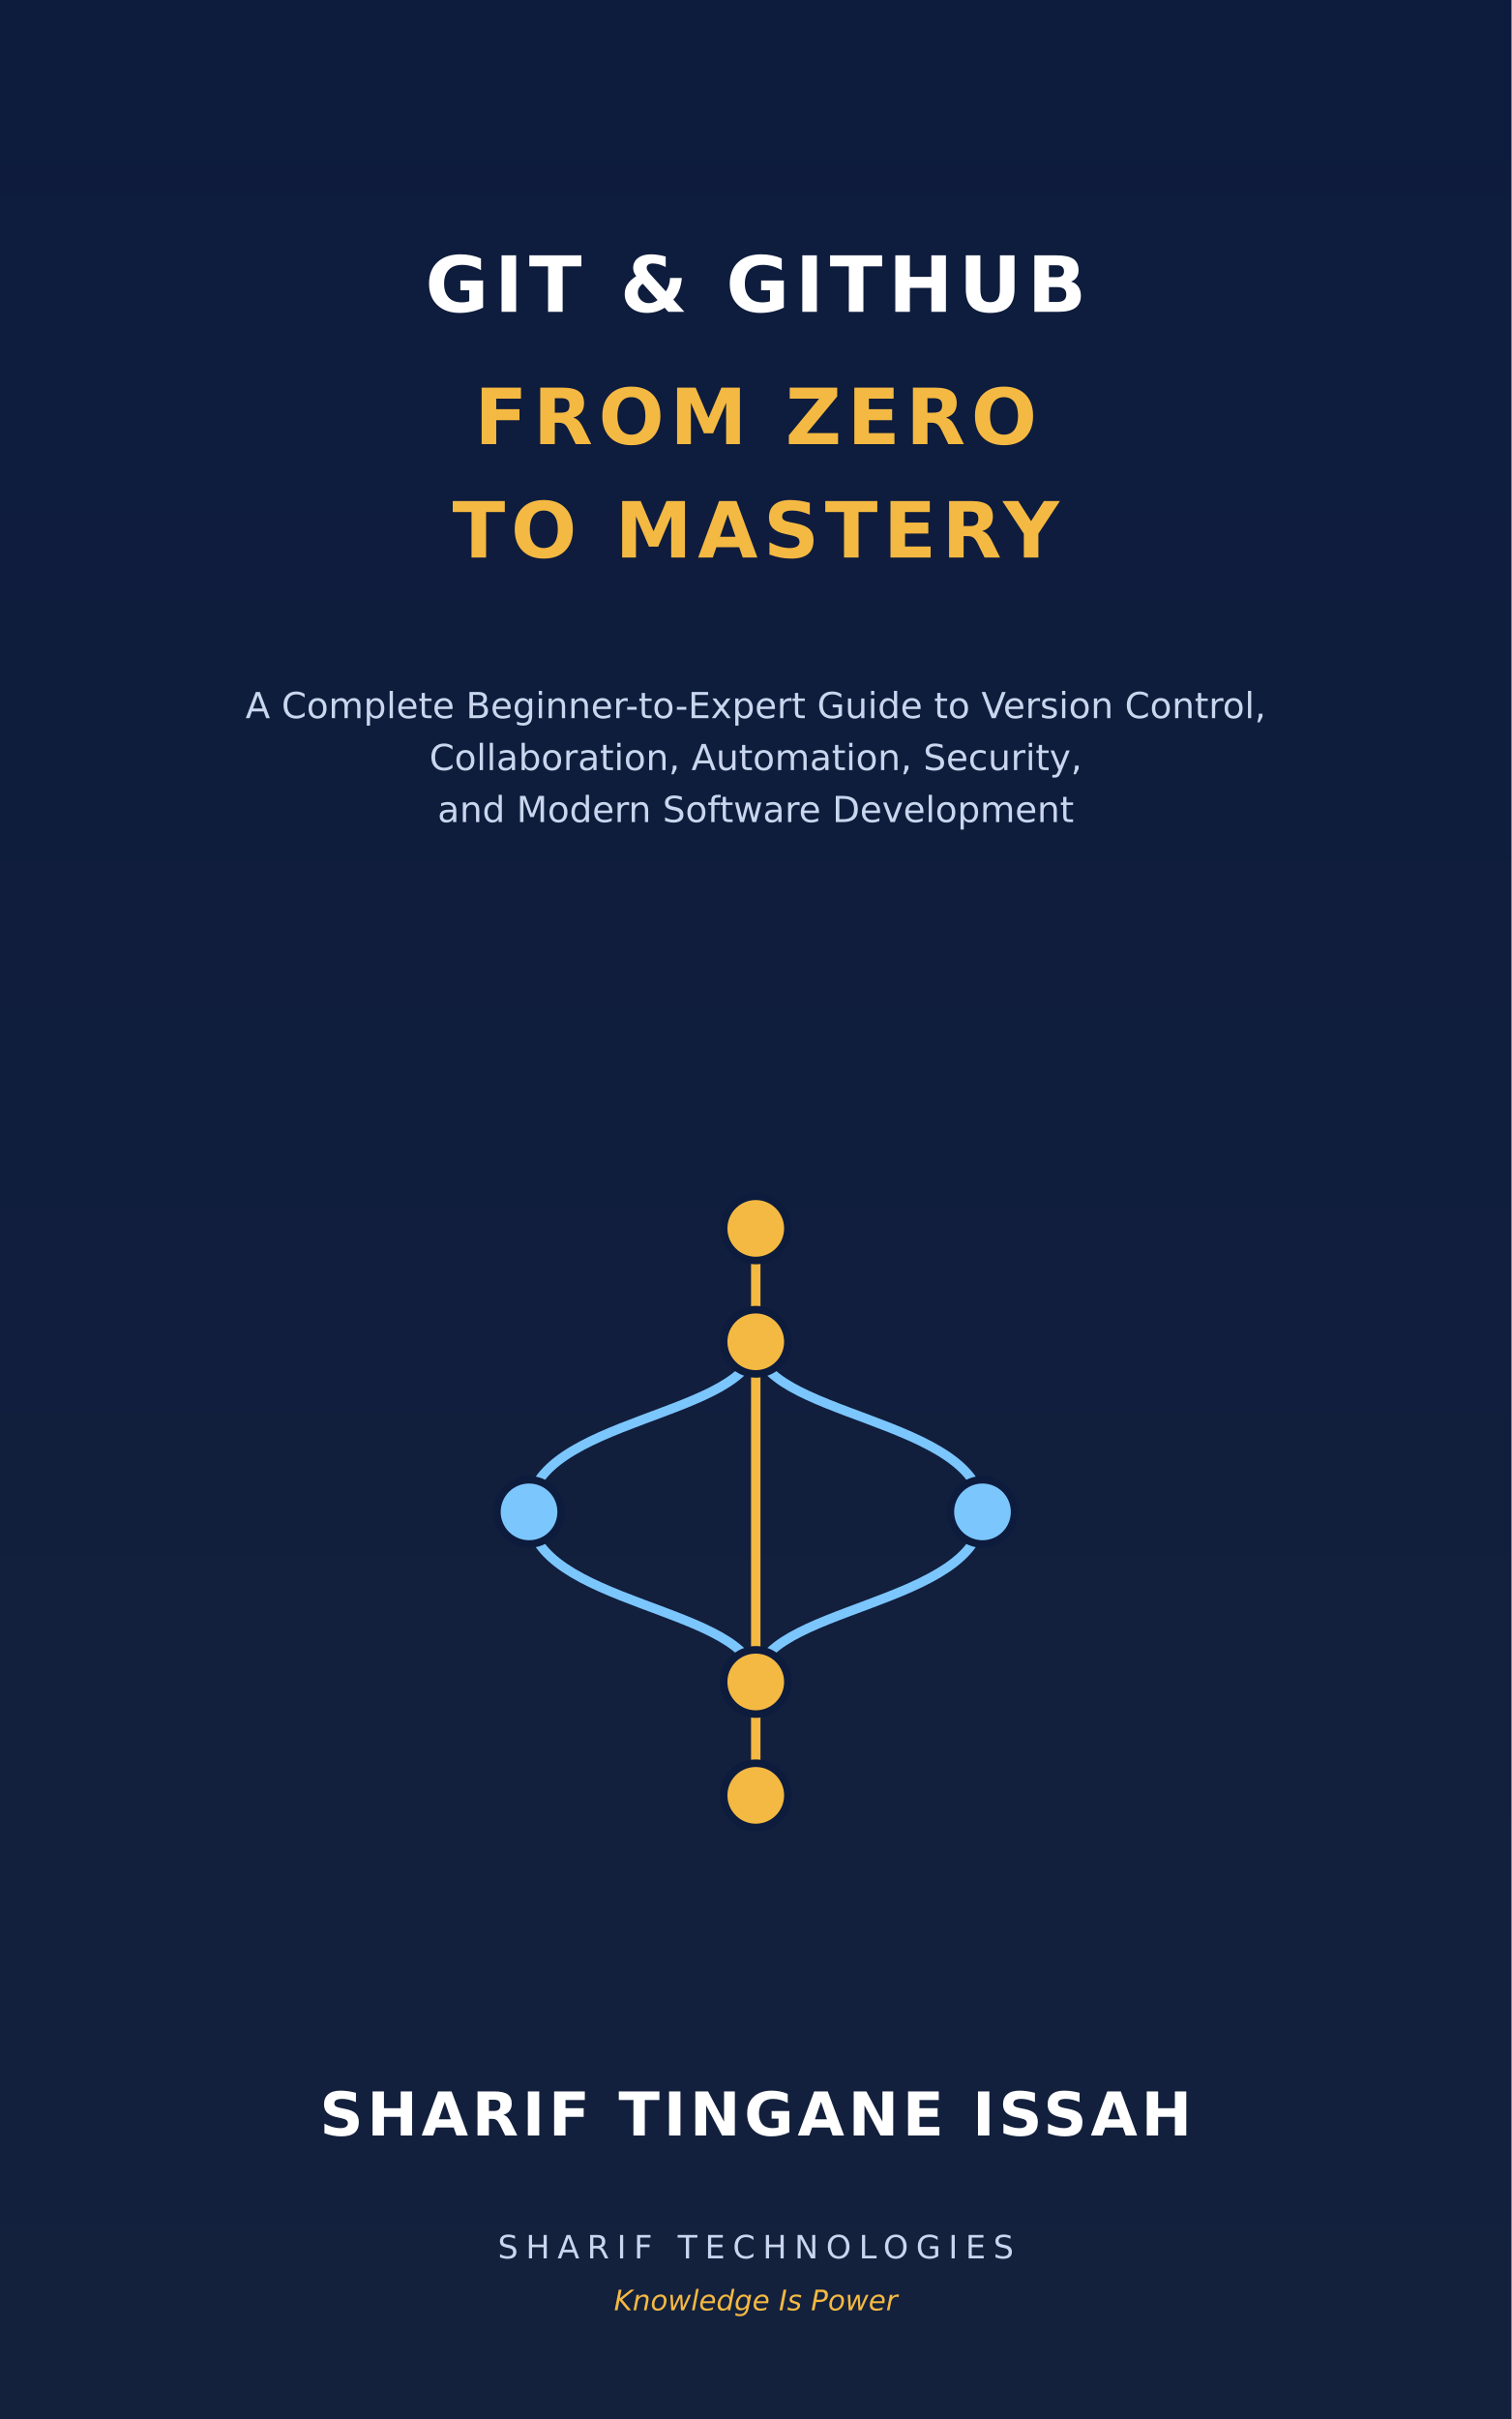
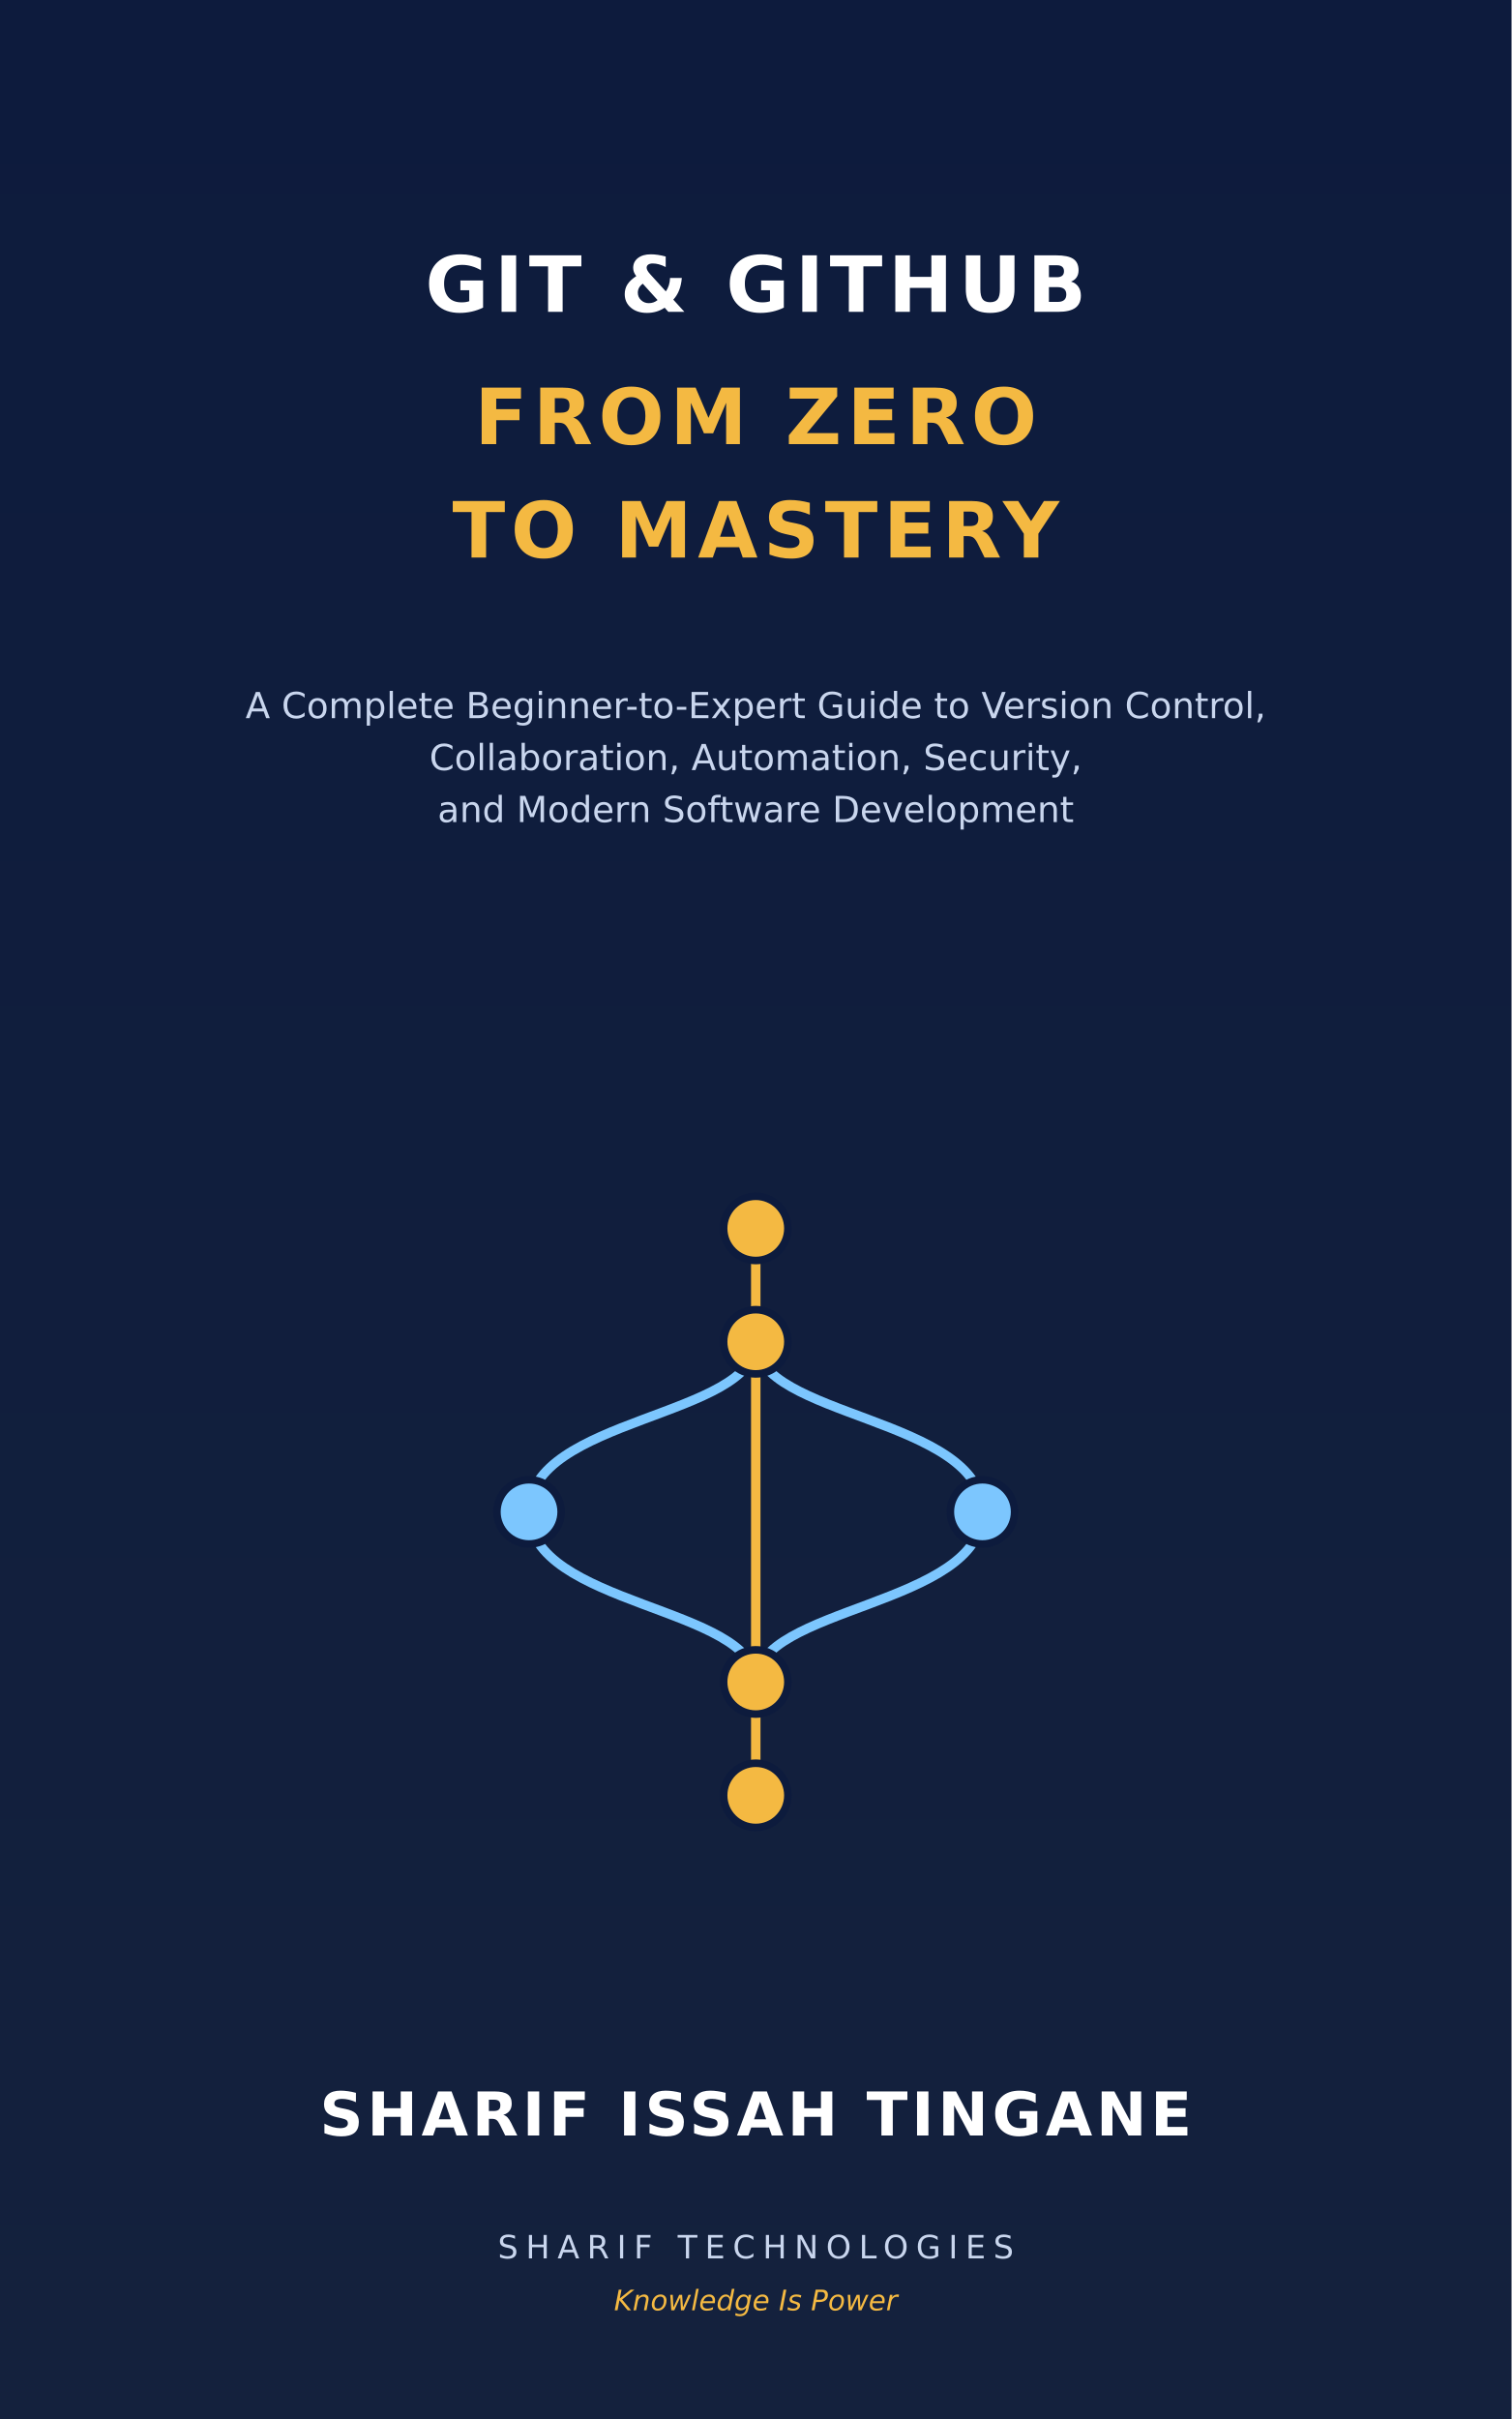
<svg xmlns="http://www.w3.org/2000/svg" viewBox="0 0 1600 2560" width="1600" height="2560" role="img" aria-labelledby="t d">
  <defs>
    <linearGradient id="bg" x1="0" y1="0" x2="0" y2="1">
      <stop offset="0" stop-color="#0d1b3d" />
      <stop offset="1" stop-color="#14213d" />
    </linearGradient>
  </defs>
  <rect width="1600" height="2560" fill="url(#bg)" />
  <g fill="none" stroke-width="10" stroke-linecap="round">
    <path d="M800 1300 V1900" stroke="#f4b942" />
    <path d="M800 1420 C800 1500 560 1500 560 1600 C560 1700 800 1700 800 1780" stroke="#7cc6fe" />
    <path d="M800 1420 C800 1500 1040 1500 1040 1600 C1040 1700 800 1700 800 1780" stroke="#7cc6fe" />
  </g>
  <g stroke="#0d1b3d" stroke-width="8">
    <circle cx="800" cy="1300" r="34" fill="#f4b942" />
    <circle cx="800" cy="1420" r="34" fill="#f4b942" />
    <circle cx="800" cy="1780" r="34" fill="#f4b942" />
    <circle cx="800" cy="1900" r="34" fill="#f4b942" />
    <circle cx="560" cy="1600" r="34" fill="#7cc6fe" />
    <circle cx="1040" cy="1600" r="34" fill="#7cc6fe" />
  </g>
  <g font-family="'DejaVu Sans', Arial, Helvetica, sans-serif" fill="#ffffff" text-anchor="middle">
    <text x="800" y="330" font-size="82" font-weight="700" letter-spacing="6">GIT &amp; GITHUB</text>
    <text x="800" y="470" font-size="82" font-weight="700" letter-spacing="6" fill="#f4b942">FROM ZERO</text>
    <text x="800" y="590" font-size="82" font-weight="700" letter-spacing="6" fill="#f4b942">TO MASTERY</text>
    <text x="800" y="760" font-size="38" fill="#c9d6ee">A Complete Beginner-to-Expert Guide to Version Control,</text>
    <text x="800" y="815" font-size="38" fill="#c9d6ee">Collaboration, Automation, Security,</text>
    <text x="800" y="870" font-size="38" fill="#c9d6ee">and Modern Software Development</text>
-     <text x="800" y="2260" font-size="64" font-weight="700" letter-spacing="4">SHARIF TINGANE ISSAH</text>
+     <text x="800" y="2260" font-size="64" font-weight="700" letter-spacing="4">SHARIF ISSAH TINGANE</text>
    <text x="800" y="2390" font-size="34" letter-spacing="8" fill="#c9d6ee">SHARIF TECHNOLOGIES</text>
    <text x="800" y="2445" font-size="30" font-style="italic" fill="#f4b942">Knowledge Is Power</text>
  </g>
</svg>
